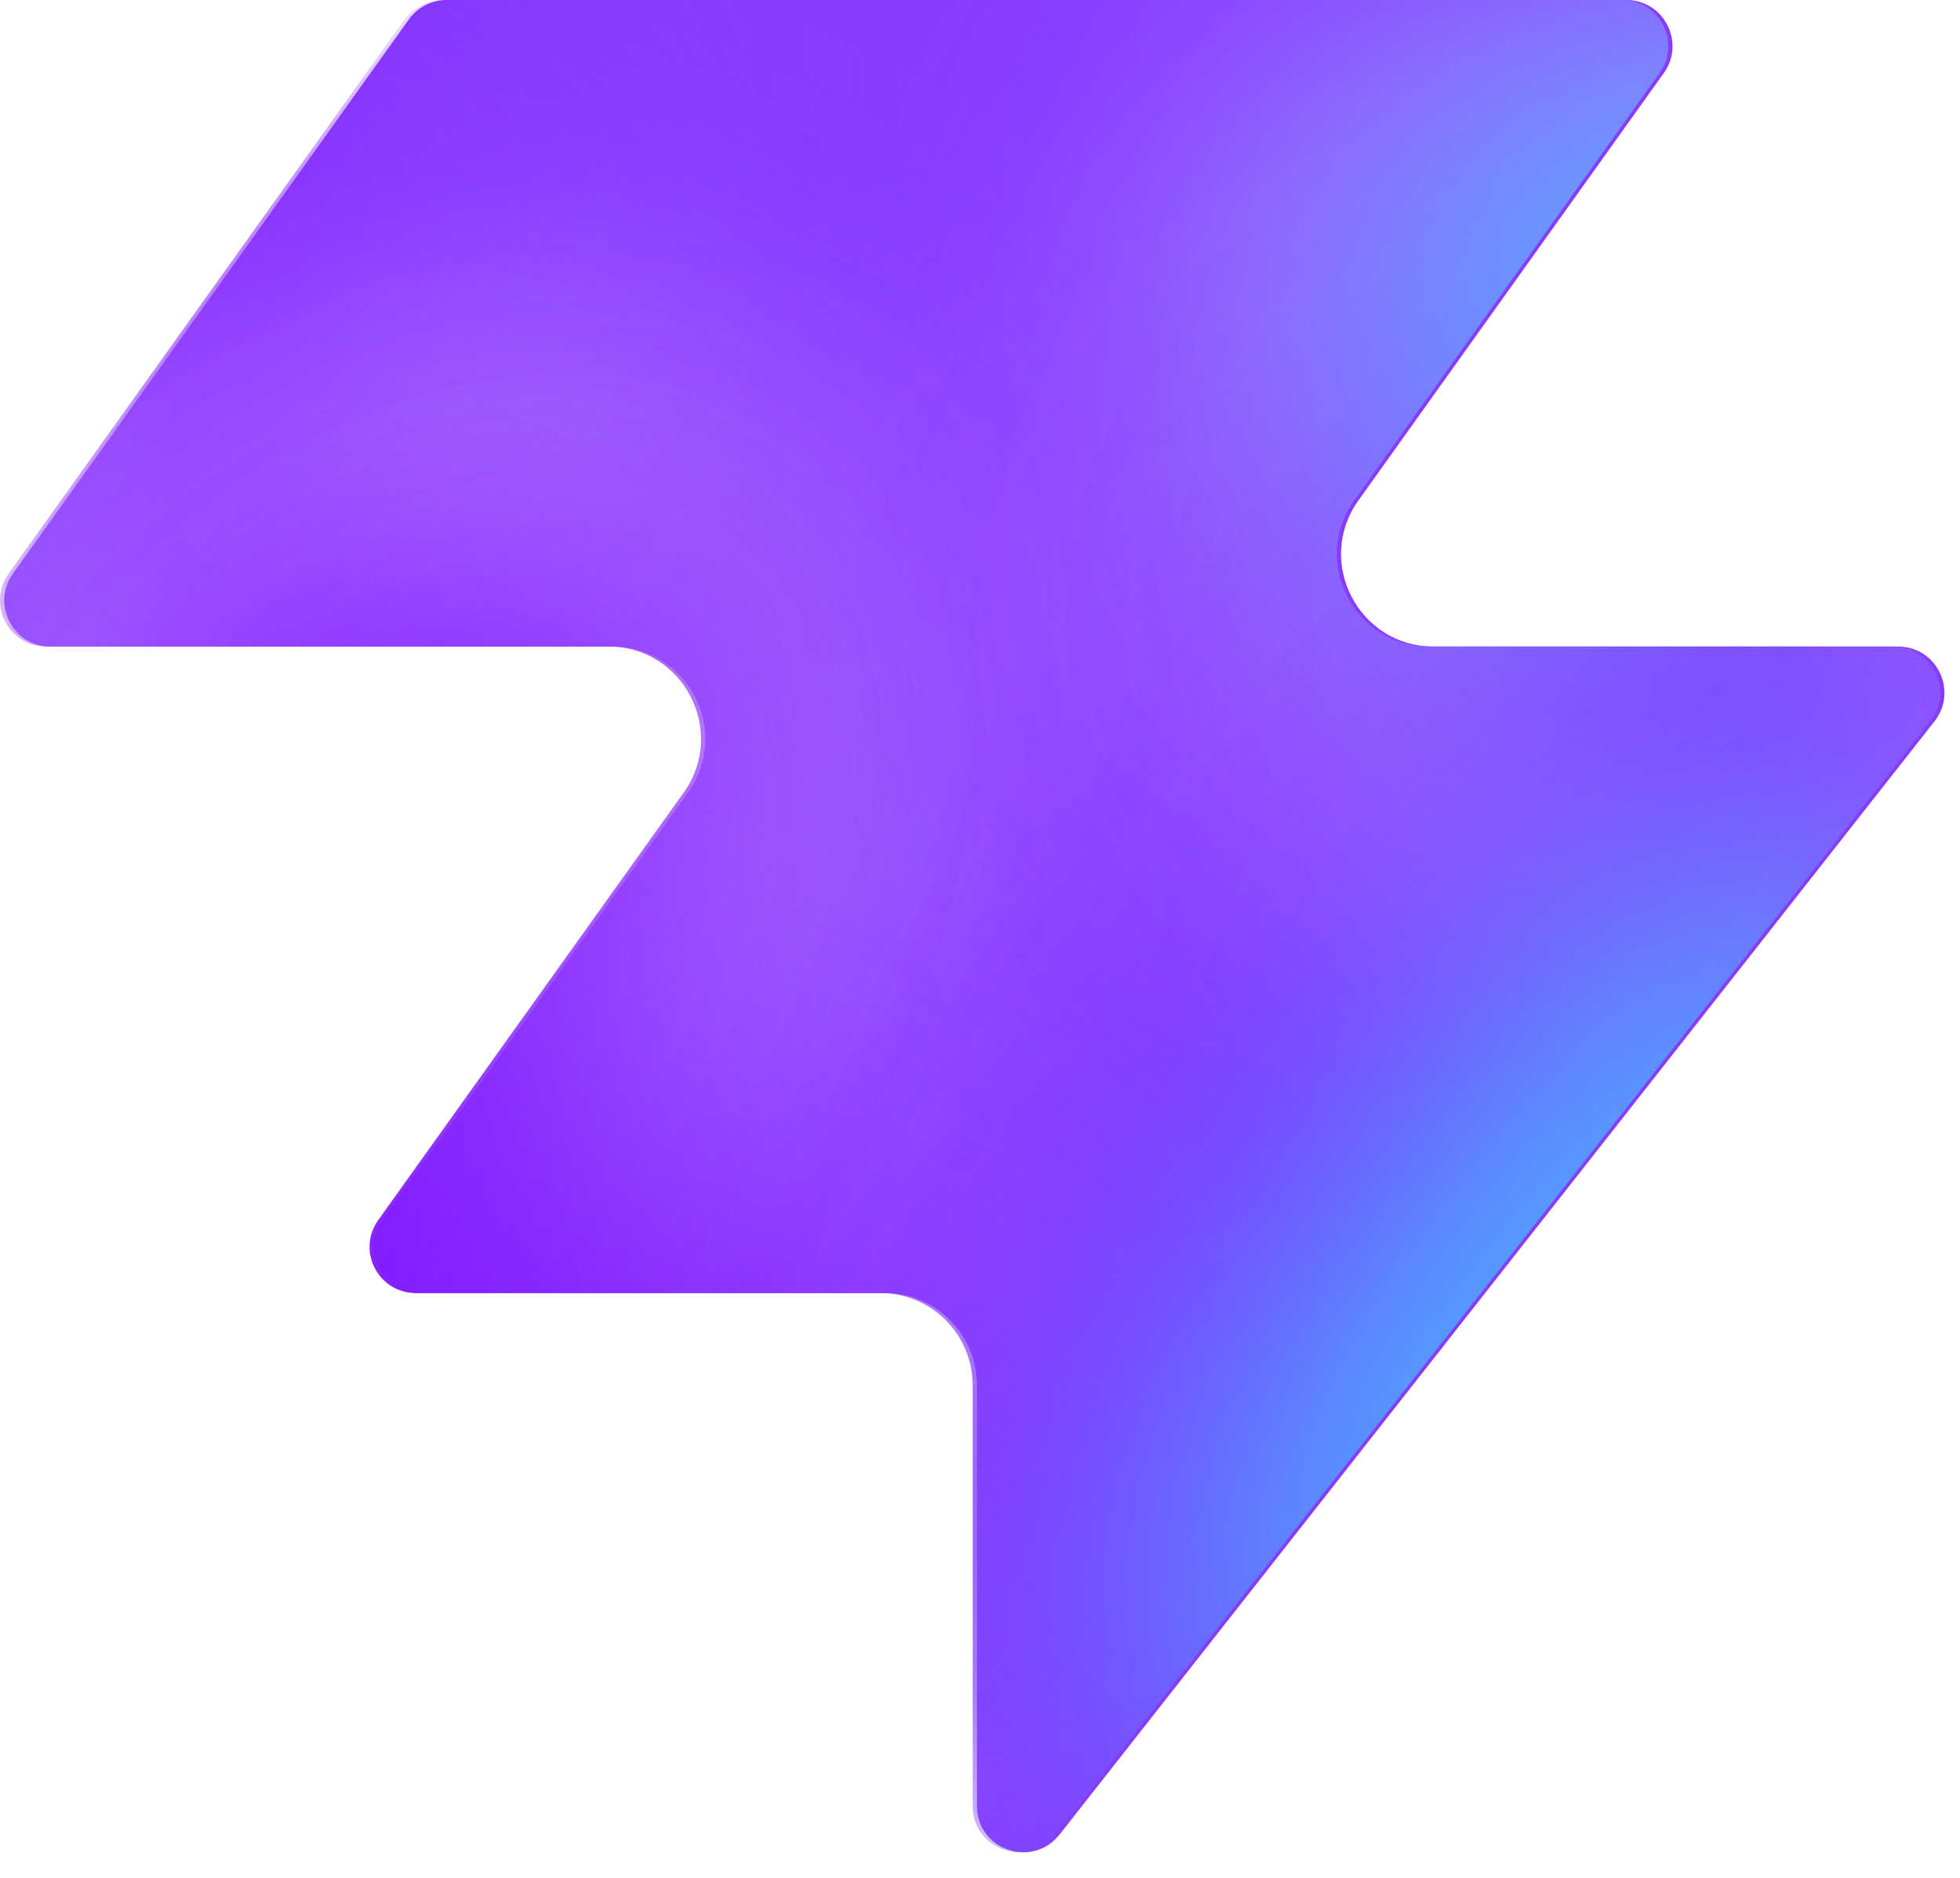
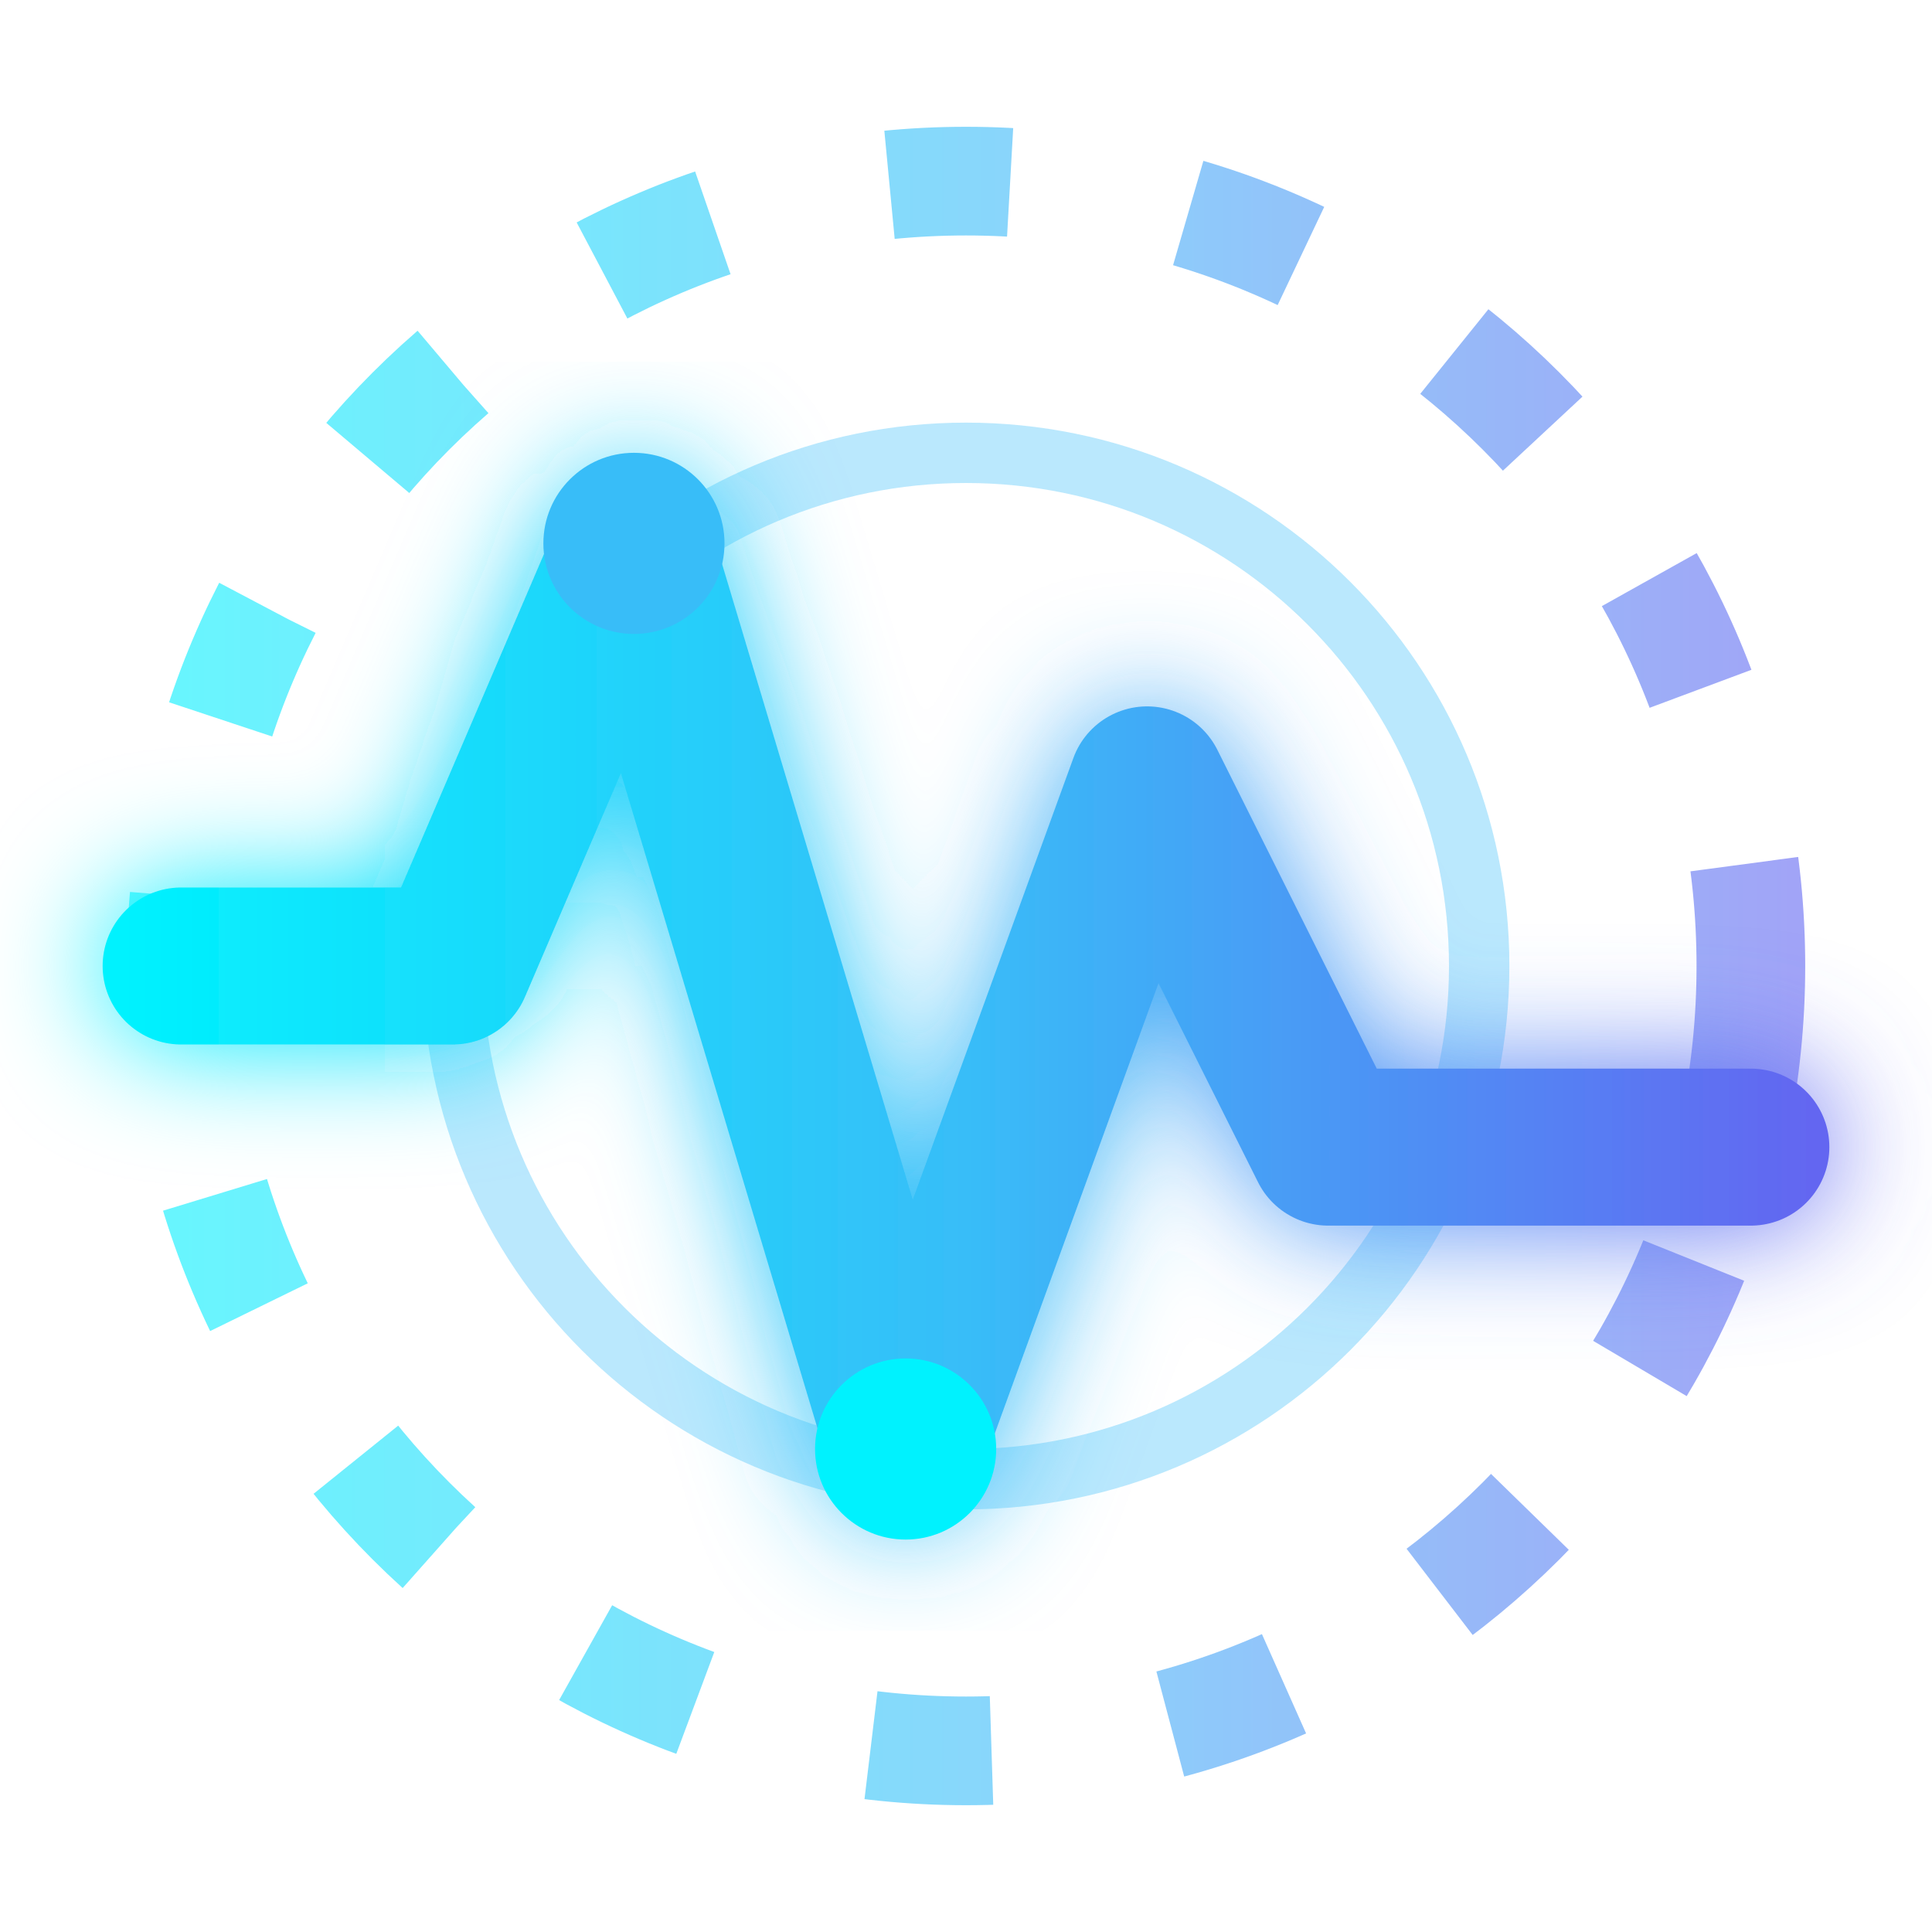
- <svg xmlns="http://www.w3.org/2000/svg" width="48" height="46" fill="none" viewBox="0 0 48 46">
-   <path fill="#863bff" d="M25.946 44.938c-.664.845-2.021.375-2.021-.698V33.937a2.26 2.26 0 0 0-2.262-2.262H10.287c-.92 0-1.456-1.04-.92-1.788l7.48-10.471c1.07-1.497 0-3.578-1.842-3.578H1.237c-.92 0-1.456-1.04-.92-1.788L10.013.474c.214-.297.556-.474.92-.474h28.894c.92 0 1.456 1.04.92 1.788l-7.48 10.471c-1.07 1.498 0 3.579 1.842 3.579h11.377c.943 0 1.473 1.088.89 1.83L25.947 44.94z" style="fill:#863bff;fill:color(display-p3 .525 .23 1);fill-opacity:1" />
-   <mask id="a" width="48" height="46" x="0" y="0" maskUnits="userSpaceOnUse" style="mask-type:alpha">
-     <path fill="#000" d="M25.842 44.938c-.664.844-2.021.375-2.021-.698V33.937a2.26 2.26 0 0 0-2.262-2.262H10.183c-.92 0-1.456-1.04-.92-1.788l7.48-10.471c1.07-1.498 0-3.579-1.842-3.579H1.133c-.92 0-1.456-1.04-.92-1.787L9.91.473c.214-.297.556-.474.92-.474h28.894c.92 0 1.456 1.04.92 1.788l-7.48 10.471c-1.07 1.498 0 3.578 1.842 3.578h11.377c.943 0 1.473 1.088.89 1.832L25.843 44.94z" style="fill:#000;fill-opacity:1" />
-   </mask>
-   <g mask="url(#a)">
-     <g filter="url(#b)">
-       <ellipse cx="5.508" cy="14.704" fill="#ede6ff" rx="5.508" ry="14.704" style="fill:#ede6ff;fill:color(display-p3 .927 .903 1);fill-opacity:1" transform="matrix(.00324 1 1 -.00324 -4.47 31.516)" />
-     </g>
-     <g filter="url(#c)">
-       <ellipse cx="10.399" cy="29.851" fill="#ede6ff" rx="10.399" ry="29.851" style="fill:#ede6ff;fill:color(display-p3 .927 .903 1);fill-opacity:1" transform="matrix(.00324 1 1 -.00324 -39.328 7.883)" />
-     </g>
-     <g filter="url(#d)">
-       <ellipse cx="5.508" cy="30.487" fill="#7e14ff" rx="5.508" ry="30.487" style="fill:#7e14ff;fill:color(display-p3 .492 .077 1);fill-opacity:1" transform="rotate(89.814 -25.913 -14.639)scale(1 -1)" />
-     </g>
-     <g filter="url(#e)">
-       <ellipse cx="5.508" cy="30.599" fill="#7e14ff" rx="5.508" ry="30.599" style="fill:#7e14ff;fill:color(display-p3 .492 .077 1);fill-opacity:1" transform="rotate(89.814 -32.644 -3.334)scale(1 -1)" />
-     </g>
-     <g filter="url(#f)">
-       <ellipse cx="5.508" cy="30.599" fill="#7e14ff" rx="5.508" ry="30.599" style="fill:#7e14ff;fill:color(display-p3 .492 .077 1);fill-opacity:1" transform="matrix(.00324 1 1 -.00324 -34.34 30.47)" />
-     </g>
-     <g filter="url(#g)">
-       <ellipse cx="14.072" cy="22.078" fill="#ede6ff" rx="14.072" ry="22.078" style="fill:#ede6ff;fill:color(display-p3 .927 .903 1);fill-opacity:1" transform="rotate(93.35 24.506 48.493)scale(-1 1)" />
-     </g>
-     <g filter="url(#h)">
-       <ellipse cx="3.47" cy="21.501" fill="#7e14ff" rx="3.47" ry="21.501" style="fill:#7e14ff;fill:color(display-p3 .492 .077 1);fill-opacity:1" transform="rotate(89.009 28.708 47.59)scale(-1 1)" />
-     </g>
-     <g filter="url(#i)">
-       <ellipse cx="3.47" cy="21.501" fill="#7e14ff" rx="3.47" ry="21.501" style="fill:#7e14ff;fill:color(display-p3 .492 .077 1);fill-opacity:1" transform="rotate(89.009 28.708 47.59)scale(-1 1)" />
-     </g>
-     <g filter="url(#j)">
-       <ellipse cx=".387" cy="8.972" fill="#7e14ff" rx="4.407" ry="29.108" style="fill:#7e14ff;fill:color(display-p3 .492 .077 1);fill-opacity:1" transform="rotate(39.51 .387 8.972)" />
-     </g>
-     <g filter="url(#k)">
-       <ellipse cx="47.523" cy="-6.092" fill="#7e14ff" rx="4.407" ry="29.108" style="fill:#7e14ff;fill:color(display-p3 .492 .077 1);fill-opacity:1" transform="rotate(37.892 47.523 -6.092)" />
-     </g>
-     <g filter="url(#l)">
-       <ellipse cx="41.412" cy="6.333" fill="#47bfff" rx="5.971" ry="9.665" style="fill:#47bfff;fill:color(display-p3 .28 .748 1);fill-opacity:1" transform="rotate(37.892 41.412 6.333)" />
-     </g>
-     <g filter="url(#m)">
-       <ellipse cx="-1.879" cy="38.332" fill="#7e14ff" rx="4.407" ry="29.108" style="fill:#7e14ff;fill:color(display-p3 .492 .077 1);fill-opacity:1" transform="rotate(37.892 -1.88 38.332)" />
-     </g>
-     <g filter="url(#n)">
-       <ellipse cx="-1.879" cy="38.332" fill="#7e14ff" rx="4.407" ry="29.108" style="fill:#7e14ff;fill:color(display-p3 .492 .077 1);fill-opacity:1" transform="rotate(37.892 -1.88 38.332)" />
-     </g>
-     <g filter="url(#o)">
-       <ellipse cx="35.651" cy="29.907" fill="#7e14ff" rx="4.407" ry="29.108" style="fill:#7e14ff;fill:color(display-p3 .492 .077 1);fill-opacity:1" transform="rotate(37.892 35.651 29.907)" />
-     </g>
-     <g filter="url(#p)">
-       <ellipse cx="38.418" cy="32.4" fill="#47bfff" rx="5.971" ry="15.297" style="fill:#47bfff;fill:color(display-p3 .28 .748 1);fill-opacity:1" transform="rotate(37.892 38.418 32.4)" />
-     </g>
-   </g>
+ <svg xmlns="http://www.w3.org/2000/svg" viewBox="0 0 32 32" fill="none">
  <defs>
-     <filter id="b" width="60.045" height="41.654" x="-19.77" y="16.149" color-interpolation-filters="sRGB" filterUnits="userSpaceOnUse">
-       <feFlood flood-opacity="0" result="BackgroundImageFix" />
-       <feBlend in="SourceGraphic" in2="BackgroundImageFix" result="shape" />
-       <feGaussianBlur result="effect1_foregroundBlur_2002_17158" stdDeviation="7.659" />
-     </filter>
-     <filter id="c" width="90.34" height="51.437" x="-54.613" y="-7.533" color-interpolation-filters="sRGB" filterUnits="userSpaceOnUse">
-       <feFlood flood-opacity="0" result="BackgroundImageFix" />
-       <feBlend in="SourceGraphic" in2="BackgroundImageFix" result="shape" />
-       <feGaussianBlur result="effect1_foregroundBlur_2002_17158" stdDeviation="7.659" />
-     </filter>
-     <filter id="d" width="79.355" height="29.4" x="-49.64" y="2.03" color-interpolation-filters="sRGB" filterUnits="userSpaceOnUse">
-       <feFlood flood-opacity="0" result="BackgroundImageFix" />
-       <feBlend in="SourceGraphic" in2="BackgroundImageFix" result="shape" />
-       <feGaussianBlur result="effect1_foregroundBlur_2002_17158" stdDeviation="4.596" />
-     </filter>
-     <filter id="e" width="79.579" height="29.4" x="-45.045" y="20.029" color-interpolation-filters="sRGB" filterUnits="userSpaceOnUse">
-       <feFlood flood-opacity="0" result="BackgroundImageFix" />
-       <feBlend in="SourceGraphic" in2="BackgroundImageFix" result="shape" />
-       <feGaussianBlur result="effect1_foregroundBlur_2002_17158" stdDeviation="4.596" />
-     </filter>
-     <filter id="f" width="79.579" height="29.4" x="-43.513" y="21.178" color-interpolation-filters="sRGB" filterUnits="userSpaceOnUse">
-       <feFlood flood-opacity="0" result="BackgroundImageFix" />
-       <feBlend in="SourceGraphic" in2="BackgroundImageFix" result="shape" />
-       <feGaussianBlur result="effect1_foregroundBlur_2002_17158" stdDeviation="4.596" />
-     </filter>
-     <filter id="g" width="74.749" height="58.852" x="15.756" y="-17.901" color-interpolation-filters="sRGB" filterUnits="userSpaceOnUse">
-       <feFlood flood-opacity="0" result="BackgroundImageFix" />
-       <feBlend in="SourceGraphic" in2="BackgroundImageFix" result="shape" />
-       <feGaussianBlur result="effect1_foregroundBlur_2002_17158" stdDeviation="7.659" />
-     </filter>
-     <filter id="h" width="61.377" height="25.362" x="23.548" y="2.284" color-interpolation-filters="sRGB" filterUnits="userSpaceOnUse">
-       <feFlood flood-opacity="0" result="BackgroundImageFix" />
-       <feBlend in="SourceGraphic" in2="BackgroundImageFix" result="shape" />
-       <feGaussianBlur result="effect1_foregroundBlur_2002_17158" stdDeviation="4.596" />
-     </filter>
-     <filter id="i" width="61.377" height="25.362" x="23.548" y="2.284" color-interpolation-filters="sRGB" filterUnits="userSpaceOnUse">
-       <feFlood flood-opacity="0" result="BackgroundImageFix" />
-       <feBlend in="SourceGraphic" in2="BackgroundImageFix" result="shape" />
-       <feGaussianBlur result="effect1_foregroundBlur_2002_17158" stdDeviation="4.596" />
-     </filter>
-     <filter id="j" width="56.045" height="63.649" x="-27.636" y="-22.853" color-interpolation-filters="sRGB" filterUnits="userSpaceOnUse">
-       <feFlood flood-opacity="0" result="BackgroundImageFix" />
-       <feBlend in="SourceGraphic" in2="BackgroundImageFix" result="shape" />
-       <feGaussianBlur result="effect1_foregroundBlur_2002_17158" stdDeviation="4.596" />
-     </filter>
-     <filter id="k" width="54.814" height="64.646" x="20.116" y="-38.415" color-interpolation-filters="sRGB" filterUnits="userSpaceOnUse">
-       <feFlood flood-opacity="0" result="BackgroundImageFix" />
-       <feBlend in="SourceGraphic" in2="BackgroundImageFix" result="shape" />
-       <feGaussianBlur result="effect1_foregroundBlur_2002_17158" stdDeviation="4.596" />
-     </filter>
-     <filter id="l" width="33.541" height="35.313" x="24.641" y="-11.323" color-interpolation-filters="sRGB" filterUnits="userSpaceOnUse">
-       <feFlood flood-opacity="0" result="BackgroundImageFix" />
-       <feBlend in="SourceGraphic" in2="BackgroundImageFix" result="shape" />
-       <feGaussianBlur result="effect1_foregroundBlur_2002_17158" stdDeviation="4.596" />
-     </filter>
-     <filter id="m" width="54.814" height="64.646" x="-29.286" y="6.009" color-interpolation-filters="sRGB" filterUnits="userSpaceOnUse">
-       <feFlood flood-opacity="0" result="BackgroundImageFix" />
-       <feBlend in="SourceGraphic" in2="BackgroundImageFix" result="shape" />
-       <feGaussianBlur result="effect1_foregroundBlur_2002_17158" stdDeviation="4.596" />
-     </filter>
-     <filter id="n" width="54.814" height="64.646" x="-29.286" y="6.009" color-interpolation-filters="sRGB" filterUnits="userSpaceOnUse">
-       <feFlood flood-opacity="0" result="BackgroundImageFix" />
-       <feBlend in="SourceGraphic" in2="BackgroundImageFix" result="shape" />
-       <feGaussianBlur result="effect1_foregroundBlur_2002_17158" stdDeviation="4.596" />
-     </filter>
-     <filter id="o" width="54.814" height="64.646" x="8.244" y="-2.416" color-interpolation-filters="sRGB" filterUnits="userSpaceOnUse">
-       <feFlood flood-opacity="0" result="BackgroundImageFix" />
-       <feBlend in="SourceGraphic" in2="BackgroundImageFix" result="shape" />
-       <feGaussianBlur result="effect1_foregroundBlur_2002_17158" stdDeviation="4.596" />
-     </filter>
-     <filter id="p" width="39.409" height="43.623" x="18.713" y="10.588" color-interpolation-filters="sRGB" filterUnits="userSpaceOnUse">
-       <feFlood flood-opacity="0" result="BackgroundImageFix" />
-       <feBlend in="SourceGraphic" in2="BackgroundImageFix" result="shape" />
-       <feGaussianBlur result="effect1_foregroundBlur_2002_17158" stdDeviation="4.596" />
+     <linearGradient id="psPulse" x1="2" y1="16" x2="30" y2="16" gradientUnits="userSpaceOnUse">
+       <stop offset="0%" stop-color="#00f2fe" />
+       <stop offset="50%" stop-color="#38bdf8" />
+       <stop offset="100%" stop-color="#6366f1" />
+     </linearGradient>
+     <filter id="glow" x="-20%" y="-20%" width="140%" height="140%">
+       <feGaussianBlur stdDeviation="1" result="blur" />
+       <feComposite in="SourceGraphic" in2="blur" operator="over" />
    </filter>
  </defs>
+   <circle cx="16" cy="16" r="13" stroke="url(#psPulse)" stroke-width="1.8" stroke-dasharray="2 3" opacity="0.6" />
+   <circle cx="16" cy="16" r="8.5" stroke="#38bdf8" stroke-width="1" opacity="0.35" />
+   <path d="M3 16h4.5l3-7 4.5 15 4-11 3 6h7" stroke="url(#psPulse)" stroke-width="2.6" stroke-linecap="round" stroke-linejoin="round" filter="url(#glow)" />
+   <circle cx="15" cy="24" r="1.5" fill="#00f2fe" />
+   <circle cx="10.5" cy="9" r="1.5" fill="#38bdf8" />
</svg>
